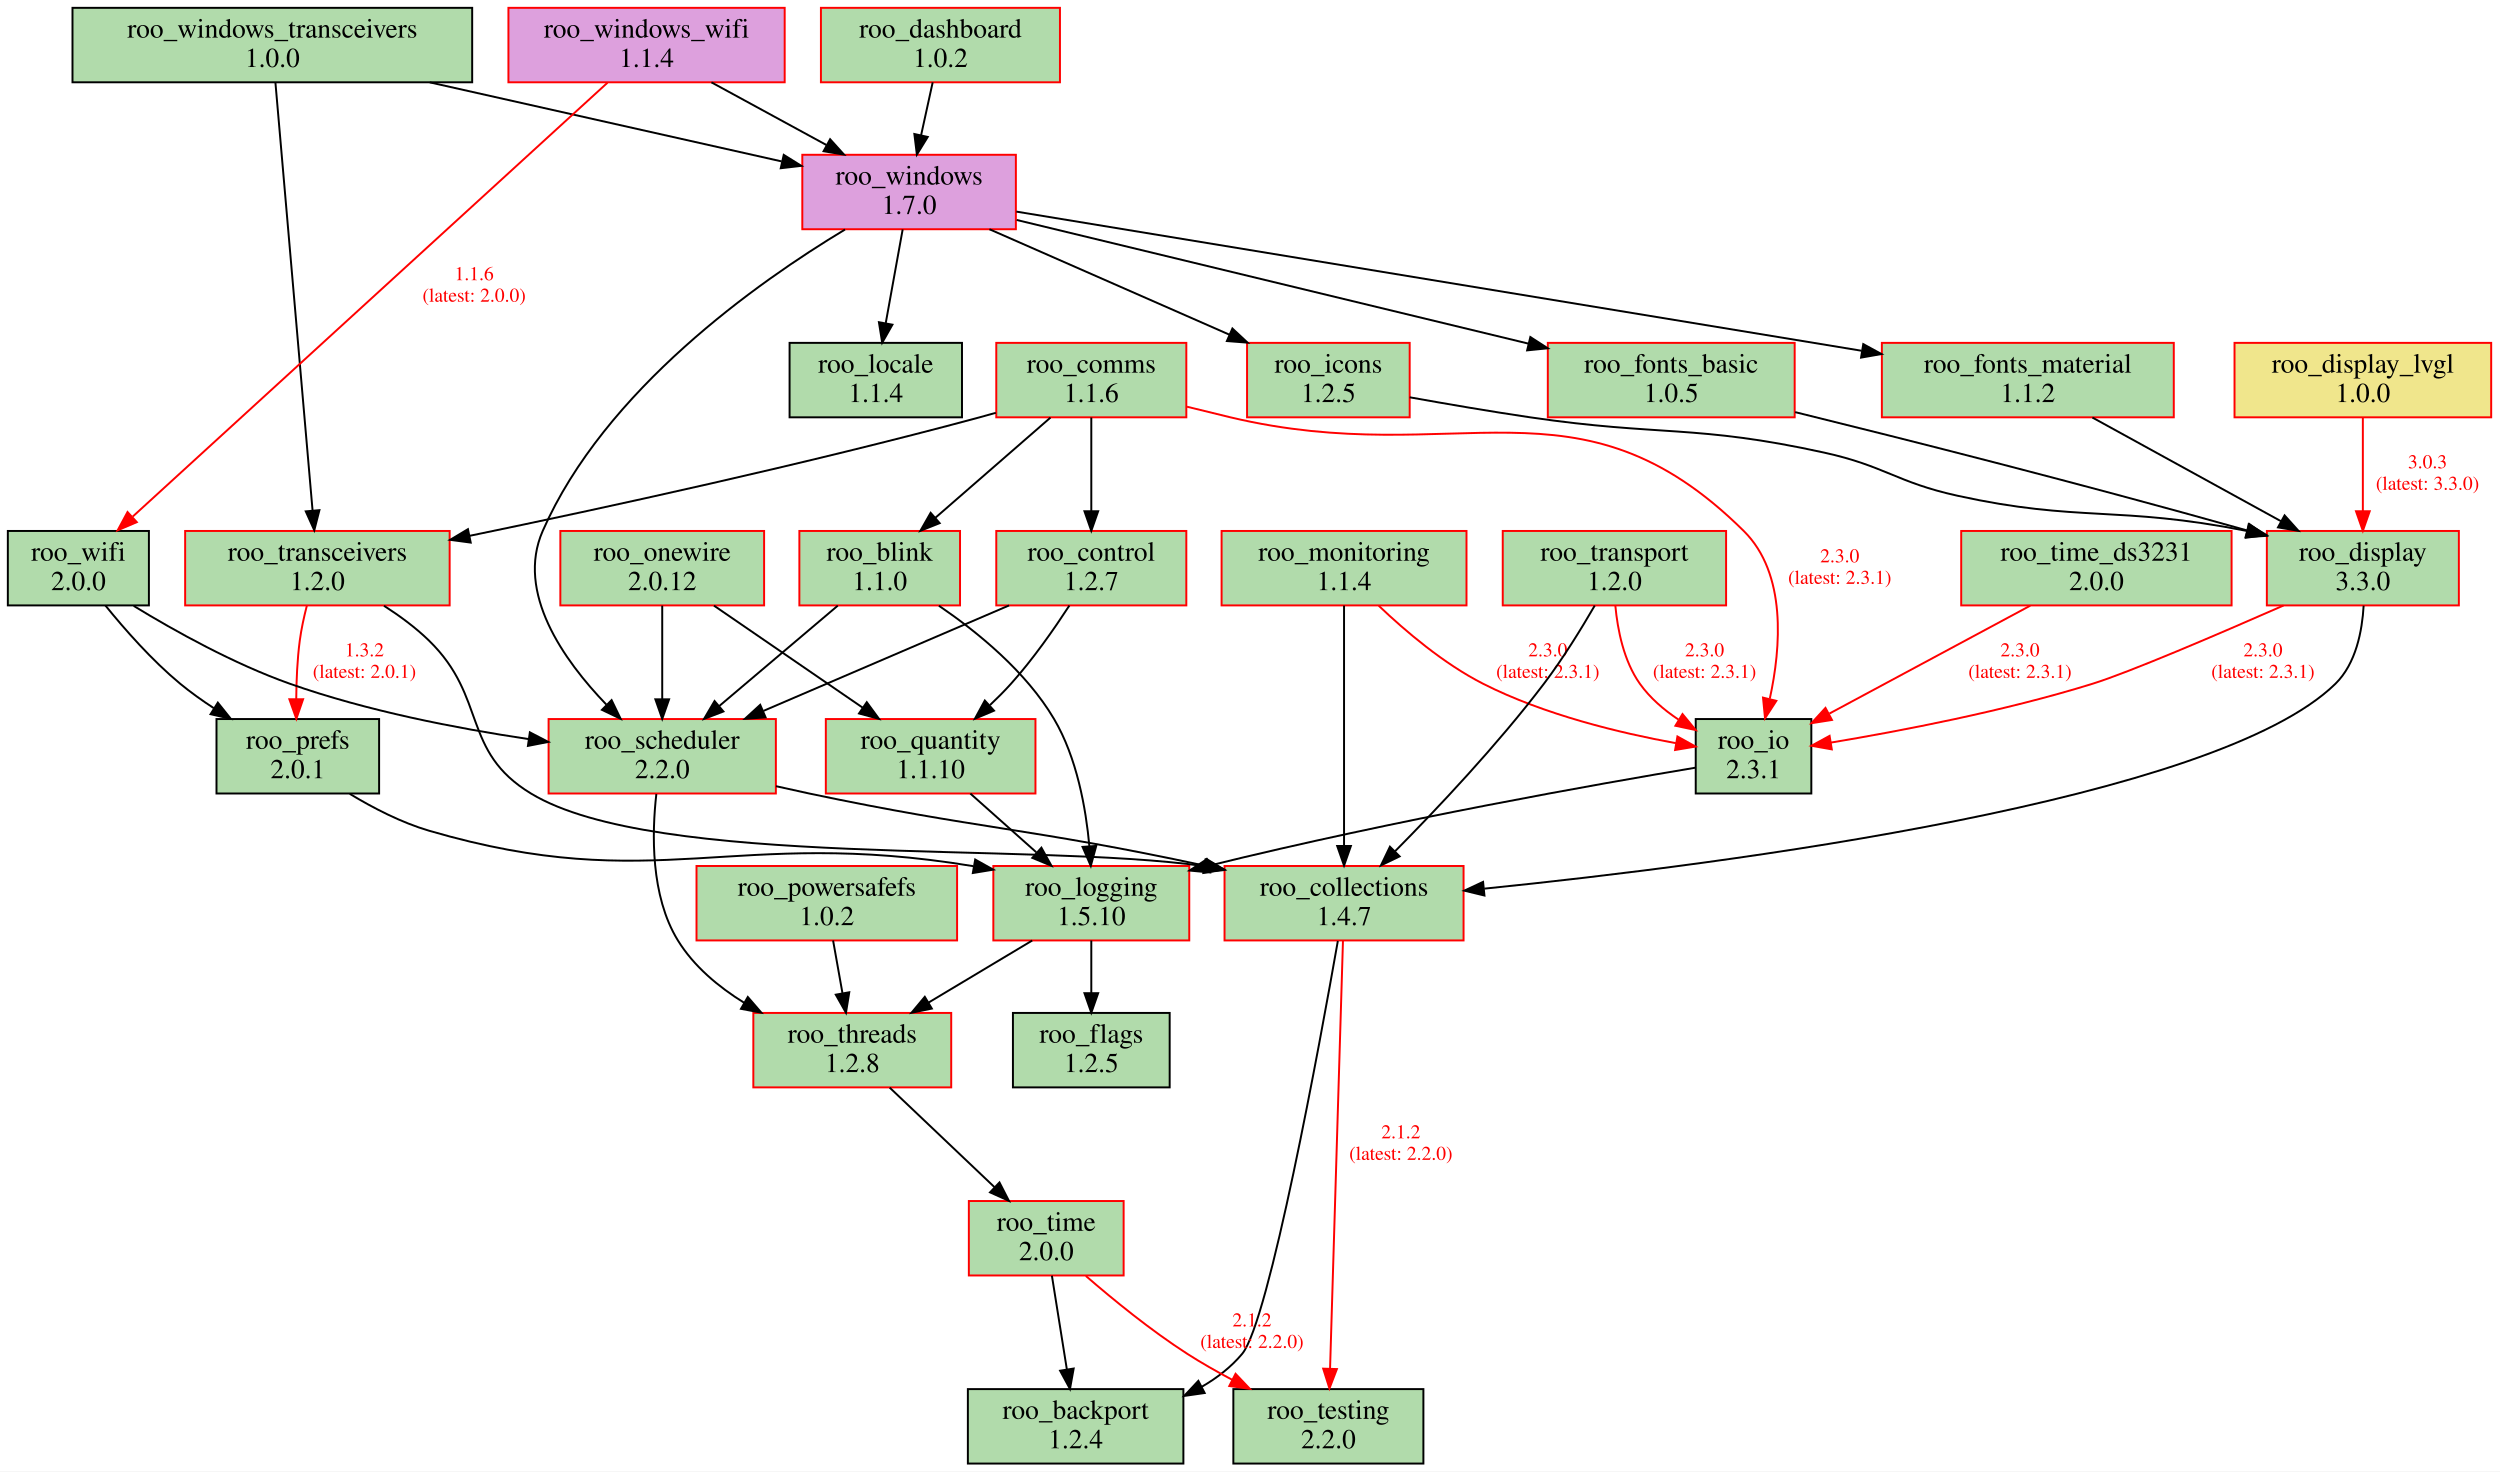
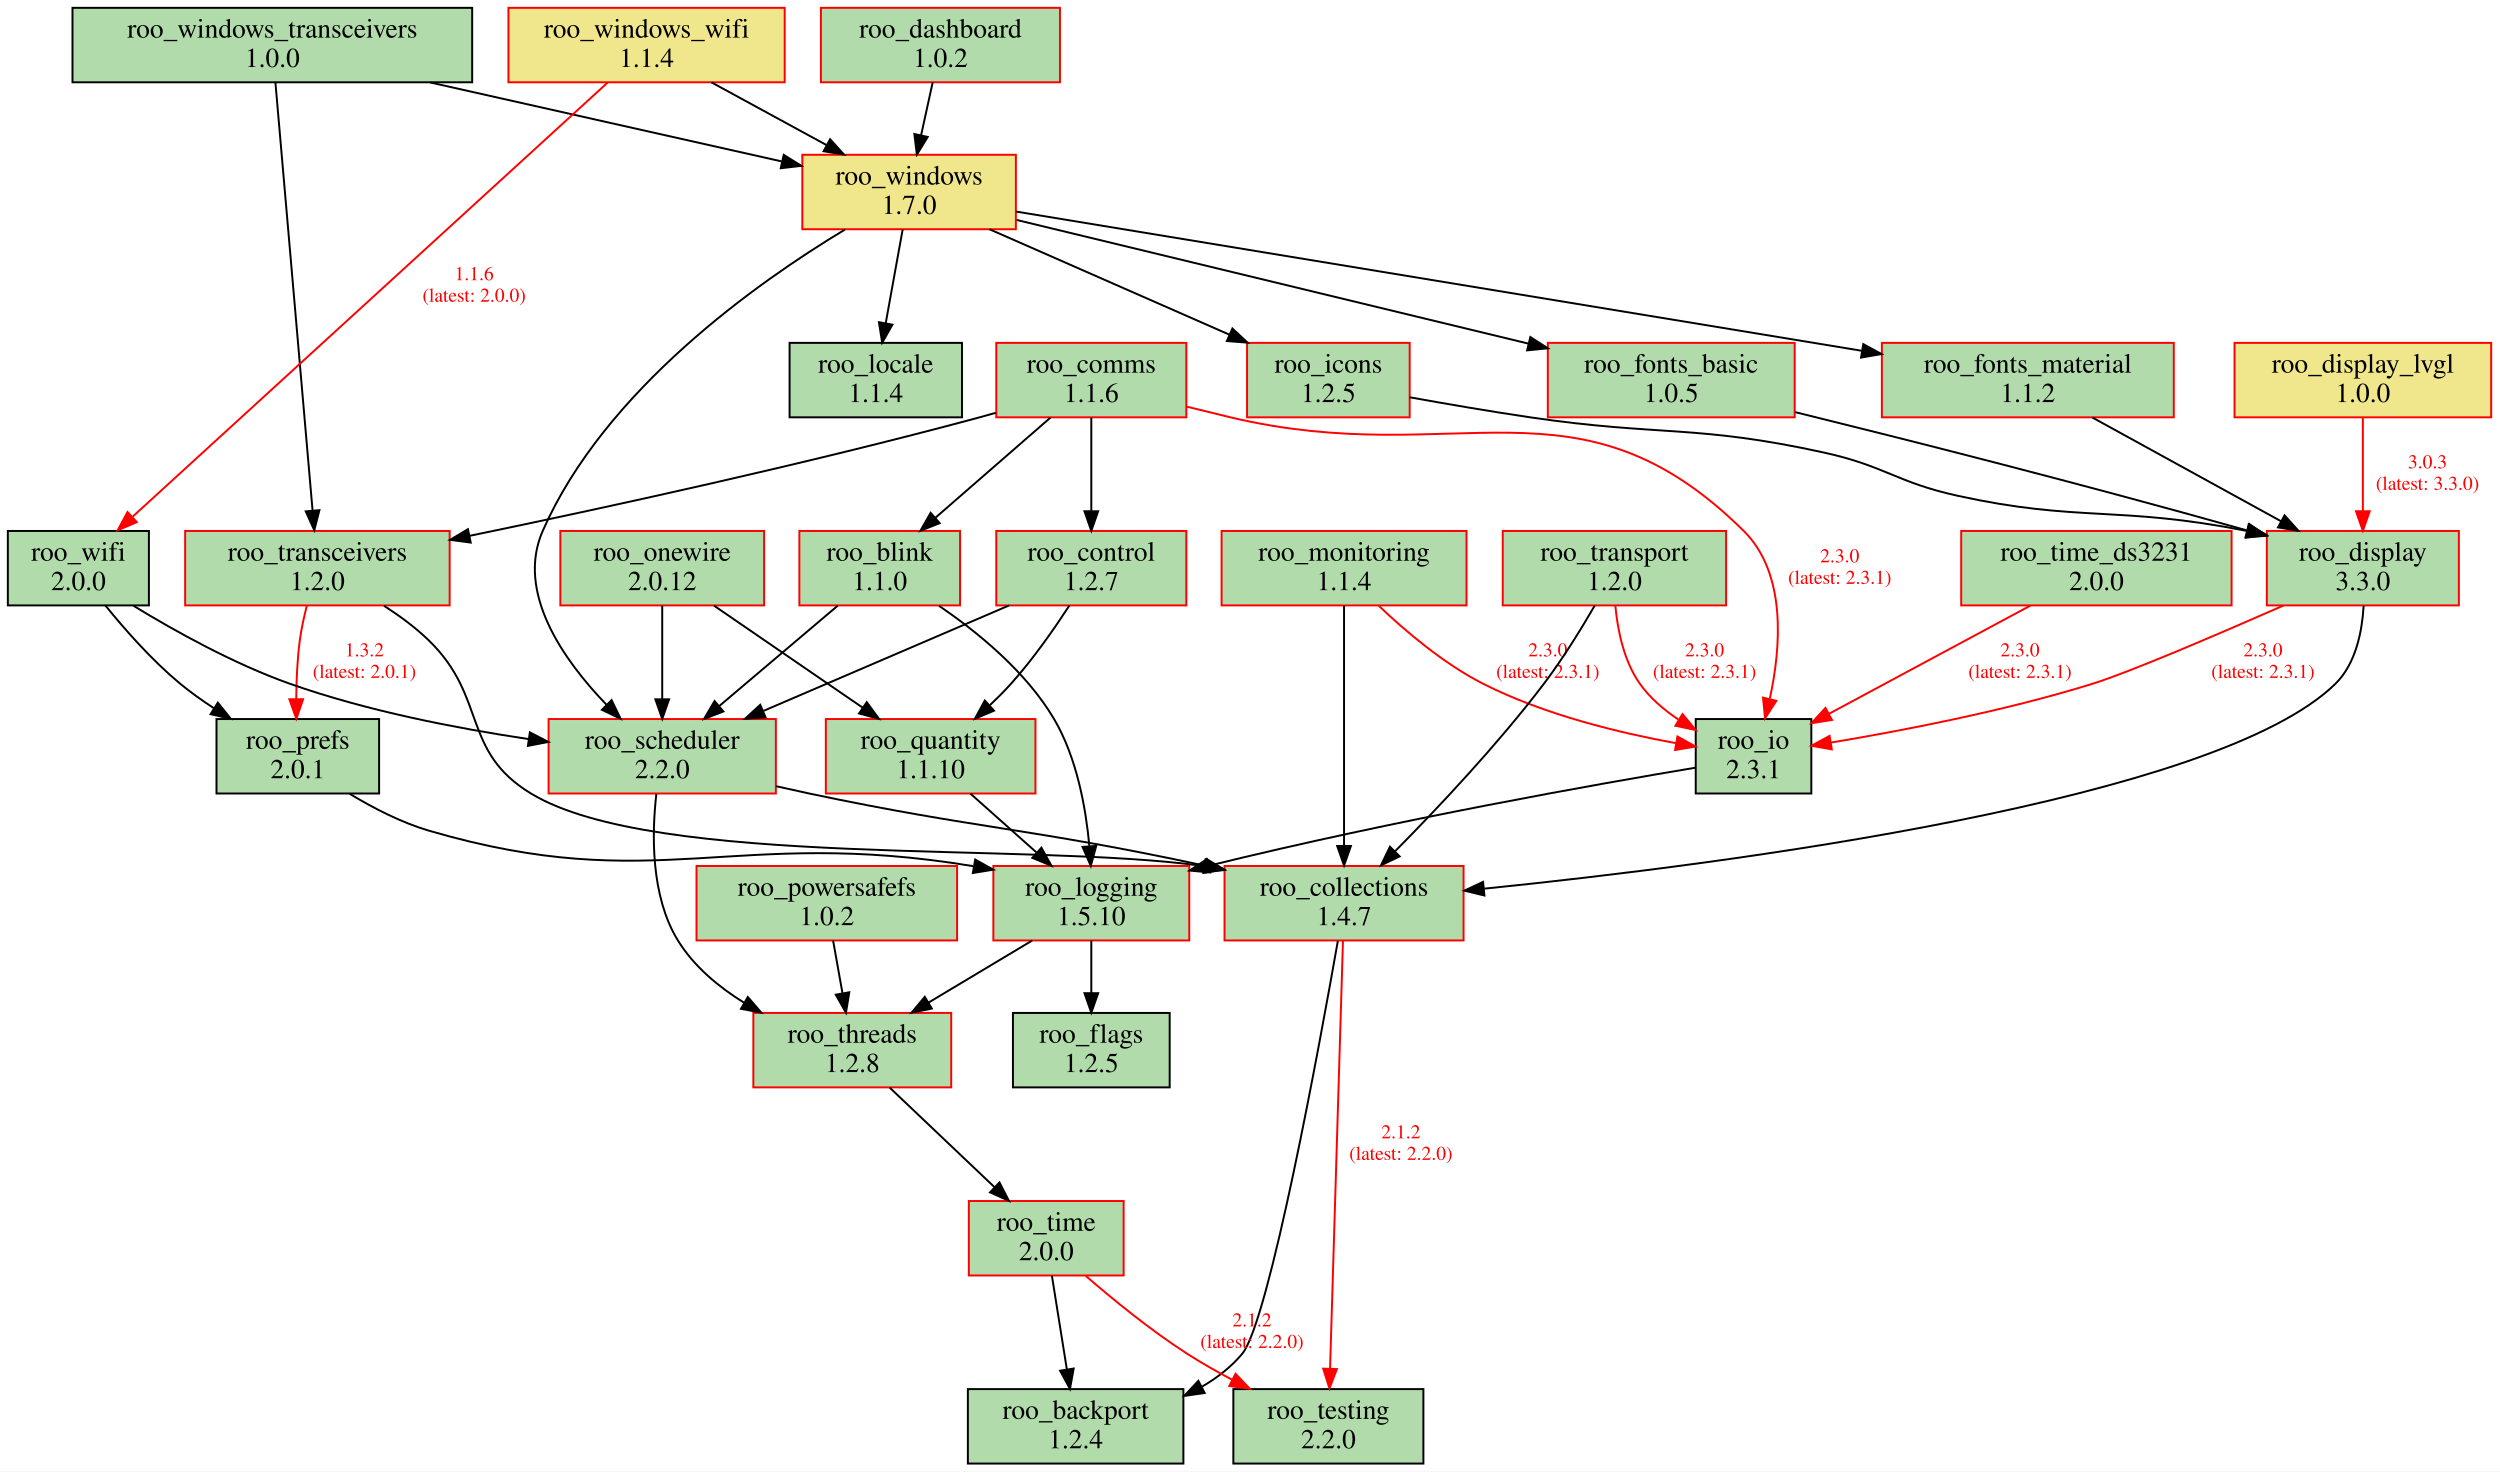
<svg xmlns="http://www.w3.org/2000/svg" width="1276pt" height="751pt" viewBox="0.00 0.00 1276.00 751.00">
  <g id="graph0" class="graph" transform="scale(1 1) rotate(0) translate(4 747)">
    <polygon fill="white" stroke="transparent" points="-4,4 -4,-747 1272,-747 1272,4 -4,4" />
    <g id="node1" class="node">
      <polygon fill="#b1dbab" stroke="black" points="600,-38 490,-38 490,0 600,0 600,-38" />
      <text text-anchor="middle" x="545" y="-22.8" font-family="Times,serif" font-size="14.00">roo_backport</text>
      <text text-anchor="middle" x="545" y="-7.8" font-family="Times,serif" font-size="14.00">1.2.4</text>
    </g>
    <g id="node2" class="node">
      <polygon fill="#b1dbab" stroke="red" points="486,-476 404,-476 404,-438 486,-438 486,-476" />
      <text text-anchor="middle" x="445" y="-460.8" font-family="Times,serif" font-size="14.00">roo_blink</text>
      <text text-anchor="middle" x="445" y="-445.8" font-family="Times,serif" font-size="14.00">1.1.0</text>
    </g>
    <g id="node15" class="node">
      <polygon fill="#b1dbab" stroke="red" points="603,-305 503,-305 503,-267 603,-267 603,-305" />
      <text text-anchor="middle" x="553" y="-289.8" font-family="Times,serif" font-size="14.00">roo_logging</text>
      <text text-anchor="middle" x="553" y="-274.8" font-family="Times,serif" font-size="14.00">1.5.10</text>
    </g>
    <g id="edge1" class="edge">
      <path fill="none" stroke="black" d="M475.22,-437.84C495.01,-424.35 519.76,-404.15 534,-380 545.65,-360.24 550.25,-334.47 552.02,-315.06" />
      <polygon fill="black" stroke="black" points="555.52,-315.25 552.74,-305.02 548.53,-314.75 555.52,-315.25" />
    </g>
    <g id="node21" class="node">
      <polygon fill="#b1dbab" stroke="red" points="392,-380 276,-380 276,-342 392,-342 392,-380" />
      <text text-anchor="middle" x="334" y="-364.8" font-family="Times,serif" font-size="14.00">roo_scheduler</text>
      <text text-anchor="middle" x="334" y="-349.8" font-family="Times,serif" font-size="14.00">2.2.0</text>
    </g>
    <g id="edge2" class="edge">
      <path fill="none" stroke="black" d="M423.6,-437.88C406.4,-423.31 382.07,-402.71 363.1,-386.64" />
      <polygon fill="black" stroke="black" points="365.23,-383.86 355.34,-380.07 360.71,-389.2 365.23,-383.86" />
    </g>
    <g id="node3" class="node">
      <polygon fill="#b1dbab" stroke="red" points="743,-305 621,-305 621,-267 743,-267 743,-305" />
      <text text-anchor="middle" x="682" y="-289.8" font-family="Times,serif" font-size="14.00">roo_collections</text>
      <text text-anchor="middle" x="682" y="-274.8" font-family="Times,serif" font-size="14.00">1.4.7</text>
    </g>
    <g id="edge4" class="edge">
      <path fill="none" stroke="black" d="M678.83,-266.7C669.8,-215.31 643.7,-72.38 630,-56 624.32,-49.21 617.14,-43.68 609.36,-39.17" />
      <polygon fill="black" stroke="black" points="610.87,-36.01 600.38,-34.51 607.64,-42.22 610.87,-36.01" />
    </g>
    <g id="node22" class="node">
      <polygon fill="#b1dbab" stroke="black" points="722.5,-38 625.5,-38 625.5,0 722.5,0 722.5,-38" />
      <text text-anchor="middle" x="674" y="-22.8" font-family="Times,serif" font-size="14.00">roo_testing</text>
      <text text-anchor="middle" x="674" y="-7.8" font-family="Times,serif" font-size="14.00">2.2.0</text>
    </g>
    <g id="edge3" class="edge">
      <path fill="none" stroke="red" d="M681.45,-266.79C680.08,-221.4 676.51,-103.01 674.86,-48.38" />
      <polygon fill="red" stroke="red" points="678.35,-48.23 674.55,-38.34 671.36,-48.44 678.35,-48.23" />
      <text text-anchor="middle" x="711" y="-166" font-family="Times,serif" font-size="10.00" fill="red">2.1.2</text>
      <text text-anchor="middle" x="711" y="-155" font-family="Times,serif" font-size="10.00" fill="red">(latest: 2.2.0)</text>
    </g>
    <g id="node4" class="node">
      <polygon fill="#b1dbab" stroke="red" points="601.5,-572 504.5,-572 504.5,-534 601.5,-534 601.5,-572" />
      <text text-anchor="middle" x="553" y="-556.8" font-family="Times,serif" font-size="14.00">roo_comms</text>
      <text text-anchor="middle" x="553" y="-541.8" font-family="Times,serif" font-size="14.00">1.1.6</text>
    </g>
    <g id="edge5" class="edge">
      <path fill="none" stroke="black" d="M532.18,-533.88C515.44,-519.31 491.77,-498.71 473.31,-482.64" />
      <polygon fill="black" stroke="black" points="475.6,-479.99 465.76,-476.07 471,-485.27 475.6,-479.99" />
    </g>
    <g id="node5" class="node">
      <polygon fill="#b1dbab" stroke="red" points="601.5,-476 504.5,-476 504.5,-438 601.5,-438 601.5,-476" />
      <text text-anchor="middle" x="553" y="-460.8" font-family="Times,serif" font-size="14.00">roo_control</text>
      <text text-anchor="middle" x="553" y="-445.8" font-family="Times,serif" font-size="14.00">1.2.7</text>
    </g>
    <g id="edge6" class="edge">
      <path fill="none" stroke="black" d="M553,-533.88C553,-520.35 553,-501.62 553,-486.15" />
      <polygon fill="black" stroke="black" points="556.5,-486.07 553,-476.07 549.5,-486.07 556.5,-486.07" />
    </g>
    <g id="node13" class="node">
      <polygon fill="#b1dbab" stroke="black" points="920.5,-380 861.5,-380 861.5,-342 920.5,-342 920.5,-380" />
      <text text-anchor="middle" x="891" y="-364.8" font-family="Times,serif" font-size="14.00">roo_io</text>
      <text text-anchor="middle" x="891" y="-349.8" font-family="Times,serif" font-size="14.00">2.3.1</text>
    </g>
    <g id="edge7" class="edge">
      <path fill="none" stroke="red" d="M601.84,-539.41C609.26,-537.56 616.82,-535.7 624,-534 740.04,-506.45 801.24,-559.9 886,-476 908.03,-454.2 905,-416.47 899.31,-390.42" />
      <polygon fill="red" stroke="red" points="902.64,-389.28 896.87,-380.39 895.84,-390.94 902.64,-389.28" />
      <text text-anchor="middle" x="935" y="-460" font-family="Times,serif" font-size="10.00" fill="red">2.3.0</text>
      <text text-anchor="middle" x="935" y="-449" font-family="Times,serif" font-size="10.00" fill="red">(latest: 2.3.1)</text>
    </g>
    <g id="node26" class="node">
      <polygon fill="#b1dbab" stroke="red" points="225.5,-476 90.5,-476 90.5,-438 225.5,-438 225.5,-476" />
      <text text-anchor="middle" x="158" y="-460.8" font-family="Times,serif" font-size="14.00">roo_transceivers</text>
      <text text-anchor="middle" x="158" y="-445.8" font-family="Times,serif" font-size="14.00">1.2.0</text>
    </g>
    <g id="edge8" class="edge">
      <path fill="none" stroke="black" d="M504.26,-536.31C501.47,-535.51 498.71,-534.73 496,-534 407.44,-510.11 304.45,-487.71 235.65,-473.51" />
      <polygon fill="black" stroke="black" points="236.25,-470.06 225.75,-471.47 234.84,-476.91 236.25,-470.06" />
    </g>
    <g id="node20" class="node">
      <polygon fill="#b1dbab" stroke="red" points="524.5,-380 417.5,-380 417.5,-342 524.5,-342 524.5,-380" />
      <text text-anchor="middle" x="471" y="-364.8" font-family="Times,serif" font-size="14.00">roo_quantity</text>
      <text text-anchor="middle" x="471" y="-349.8" font-family="Times,serif" font-size="14.00">1.1.10</text>
    </g>
    <g id="edge9" class="edge">
      <path fill="none" stroke="black" d="M541.81,-437.93C534.09,-426.06 523.22,-410.47 512,-398 508.69,-394.32 505.02,-390.64 501.28,-387.12" />
      <polygon fill="black" stroke="black" points="503.35,-384.28 493.59,-380.16 498.65,-389.46 503.35,-384.28" />
    </g>
    <g id="edge10" class="edge">
      <path fill="none" stroke="black" d="M511.03,-437.99C475.31,-422.65 423.85,-400.57 385.62,-384.15" />
      <polygon fill="black" stroke="black" points="386.77,-380.84 376.2,-380.11 384.01,-387.27 386.77,-380.84" />
    </g>
    <g id="node6" class="node">
      <polygon fill="#b1dbab" stroke="red" points="537,-743 415,-743 415,-705 537,-705 537,-743" />
      <text text-anchor="middle" x="476" y="-727.8" font-family="Times,serif" font-size="14.00">roo_dashboard</text>
      <text text-anchor="middle" x="476" y="-712.8" font-family="Times,serif" font-size="14.00">1.0.2</text>
    </g>
    <g id="node29" class="node">
-       <polygon fill="plum" stroke="red" points="514.5,-668 405.5,-668 405.5,-630 514.5,-630 514.5,-668" />
+       <polygon fill="khaki" stroke="red" points="514.5,-668 405.5,-668 405.5,-630 514.5,-630 514.5,-668" />
      <text text-anchor="middle" x="460" y="-652.8" font-family="Times,serif" font-size="14.00">roo_windows</text>
      <text text-anchor="middle" x="460" y="-637.8" font-family="Times,serif" font-size="14.00">1.7.0</text>
    </g>
    <g id="edge11" class="edge">
      <path fill="none" stroke="black" d="M472.04,-704.96C470.26,-696.8 468.1,-686.97 466.11,-677.89" />
      <polygon fill="black" stroke="black" points="469.52,-677.11 463.97,-668.09 462.69,-678.61 469.52,-677.11" />
    </g>
    <g id="node7" class="node">
      <polygon fill="#b1dbab" stroke="red" points="1251,-476 1153,-476 1153,-438 1251,-438 1251,-476" />
      <text text-anchor="middle" x="1202" y="-460.8" font-family="Times,serif" font-size="14.00">roo_display</text>
      <text text-anchor="middle" x="1202" y="-445.8" font-family="Times,serif" font-size="14.00">3.3.0</text>
    </g>
    <g id="edge12" class="edge">
      <path fill="none" stroke="black" d="M1202.4,-437.86C1201.67,-425.01 1198.51,-408.29 1188,-398 1126.99,-338.25 878.03,-306.06 753.56,-293.43" />
      <polygon fill="black" stroke="black" points="753.66,-289.92 743.36,-292.41 752.96,-296.89 753.66,-289.92" />
    </g>
    <g id="edge13" class="edge">
      <path fill="none" stroke="red" d="M1161.52,-437.96C1127.97,-423.21 1082.86,-403.87 1064,-398 1019.07,-384.03 965.89,-373.88 930.46,-367.98" />
      <polygon fill="red" stroke="red" points="930.95,-364.52 920.52,-366.36 929.82,-371.42 930.95,-364.52" />
      <text text-anchor="middle" x="1151" y="-412" font-family="Times,serif" font-size="10.00" fill="red">2.3.0</text>
      <text text-anchor="middle" x="1151" y="-401" font-family="Times,serif" font-size="10.00" fill="red">(latest: 2.3.1)</text>
    </g>
    <g id="node8" class="node">
      <polygon fill="khaki" stroke="red" points="1267.5,-572 1136.5,-572 1136.5,-534 1267.5,-534 1267.5,-572" />
      <text text-anchor="middle" x="1202" y="-556.8" font-family="Times,serif" font-size="14.00">roo_display_lvgl</text>
      <text text-anchor="middle" x="1202" y="-541.8" font-family="Times,serif" font-size="14.00">1.0.0</text>
    </g>
    <g id="edge14" class="edge">
      <path fill="none" stroke="red" d="M1202,-533.88C1202,-520.35 1202,-501.62 1202,-486.15" />
      <polygon fill="red" stroke="red" points="1205.5,-486.07 1202,-476.07 1198.5,-486.07 1205.5,-486.07" />
      <text text-anchor="middle" x="1235" y="-508" font-family="Times,serif" font-size="10.00" fill="red">3.0.3</text>
      <text text-anchor="middle" x="1235" y="-497" font-family="Times,serif" font-size="10.00" fill="red">(latest: 3.3.0)</text>
    </g>
    <g id="node9" class="node">
      <polygon fill="#b1dbab" stroke="black" points="593,-230 513,-230 513,-192 593,-192 593,-230" />
      <text text-anchor="middle" x="553" y="-214.8" font-family="Times,serif" font-size="14.00">roo_flags</text>
      <text text-anchor="middle" x="553" y="-199.8" font-family="Times,serif" font-size="14.00">1.2.5</text>
    </g>
    <g id="node10" class="node">
      <polygon fill="#b1dbab" stroke="red" points="912,-572 786,-572 786,-534 912,-534 912,-572" />
      <text text-anchor="middle" x="849" y="-556.8" font-family="Times,serif" font-size="14.00">roo_fonts_basic</text>
      <text text-anchor="middle" x="849" y="-541.8" font-family="Times,serif" font-size="14.00">1.0.5</text>
    </g>
    <g id="edge15" class="edge">
      <path fill="none" stroke="black" d="M912.25,-536.65C969.93,-522.44 1057.69,-500.28 1142.85,-476.27" />
      <polygon fill="black" stroke="black" points="1144.02,-479.58 1152.69,-473.48 1142.11,-472.84 1144.02,-479.58" />
    </g>
    <g id="node11" class="node">
      <polygon fill="#b1dbab" stroke="red" points="1105.5,-572 956.5,-572 956.5,-534 1105.5,-534 1105.5,-572" />
      <text text-anchor="middle" x="1031" y="-556.8" font-family="Times,serif" font-size="14.00">roo_fonts_material</text>
      <text text-anchor="middle" x="1031" y="-541.8" font-family="Times,serif" font-size="14.00">1.1.2</text>
    </g>
    <g id="edge16" class="edge">
      <path fill="none" stroke="black" d="M1063.97,-533.88C1091.41,-518.79 1130.64,-497.23 1160.27,-480.94" />
      <polygon fill="black" stroke="black" points="1162.05,-483.95 1169.13,-476.07 1158.68,-477.82 1162.05,-483.95" />
    </g>
    <g id="node12" class="node">
      <polygon fill="#b1dbab" stroke="red" points="715.5,-572 632.5,-572 632.5,-534 715.5,-534 715.5,-572" />
      <text text-anchor="middle" x="674" y="-556.8" font-family="Times,serif" font-size="14.00">roo_icons</text>
      <text text-anchor="middle" x="674" y="-541.8" font-family="Times,serif" font-size="14.00">1.2.5</text>
    </g>
    <g id="edge17" class="edge">
      <path fill="none" stroke="black" d="M715.51,-544.22C734.26,-540.85 756.71,-536.99 777,-534 843.43,-524.22 861.42,-530.4 927,-516 958.03,-509.19 963.98,-500.83 995,-494 1057.09,-480.34 1076.92,-489.03 1142.74,-476.02" />
      <polygon fill="black" stroke="black" points="1143.72,-479.39 1152.8,-473.93 1142.3,-472.53 1143.72,-479.39" />
    </g>
    <g id="edge18" class="edge">
      <path fill="none" stroke="black" d="M861.46,-355.19C812,-346.92 709.16,-328.8 613,-305.13" />
      <polygon fill="black" stroke="black" points="613.66,-301.69 603.12,-302.67 611.97,-308.48 613.66,-301.69" />
    </g>
    <g id="node14" class="node">
      <polygon fill="#b1dbab" stroke="black" points="487,-572 399,-572 399,-534 487,-534 487,-572" />
      <text text-anchor="middle" x="443" y="-556.8" font-family="Times,serif" font-size="14.00">roo_locale</text>
      <text text-anchor="middle" x="443" y="-541.8" font-family="Times,serif" font-size="14.00">1.1.4</text>
    </g>
    <g id="edge19" class="edge">
      <path fill="none" stroke="black" d="M553,-266.96C553,-258.88 553,-249.18 553,-240.18" />
      <polygon fill="black" stroke="black" points="556.5,-240.09 553,-230.09 549.5,-240.09 556.5,-240.09" />
    </g>
    <g id="node23" class="node">
      <polygon fill="#b1dbab" stroke="red" points="481.5,-230 380.5,-230 380.5,-192 481.5,-192 481.5,-230" />
      <text text-anchor="middle" x="431" y="-214.8" font-family="Times,serif" font-size="14.00">roo_threads</text>
      <text text-anchor="middle" x="431" y="-199.8" font-family="Times,serif" font-size="14.00">1.2.8</text>
    </g>
    <g id="edge20" class="edge">
      <path fill="none" stroke="black" d="M522.84,-266.96C506.86,-257.39 487.04,-245.53 469.91,-235.28" />
      <polygon fill="black" stroke="black" points="471.61,-232.22 461.23,-230.09 468.02,-238.23 471.61,-232.22" />
    </g>
    <g id="node16" class="node">
      <polygon fill="#b1dbab" stroke="red" points="744.5,-476 619.5,-476 619.5,-438 744.5,-438 744.5,-476" />
      <text text-anchor="middle" x="682" y="-460.8" font-family="Times,serif" font-size="14.00">roo_monitoring</text>
      <text text-anchor="middle" x="682" y="-445.8" font-family="Times,serif" font-size="14.00">1.1.4</text>
    </g>
    <g id="edge21" class="edge">
      <path fill="none" stroke="black" d="M682,-437.91C682,-408.51 682,-350.13 682,-315.23" />
      <polygon fill="black" stroke="black" points="685.5,-315.21 682,-305.21 678.5,-315.21 685.5,-315.21" />
    </g>
    <g id="edge22" class="edge">
      <path fill="none" stroke="red" d="M699.71,-437.83C713.21,-424.96 732.85,-408.24 753,-398 784.16,-382.17 822.92,-372.85 851.42,-367.68" />
      <polygon fill="red" stroke="red" points="852.16,-371.1 861.42,-365.95 850.97,-364.2 852.16,-371.1" />
      <text text-anchor="middle" x="786" y="-412" font-family="Times,serif" font-size="10.00" fill="red">2.3.0</text>
      <text text-anchor="middle" x="786" y="-401" font-family="Times,serif" font-size="10.00" fill="red">(latest: 2.3.1)</text>
    </g>
    <g id="node17" class="node">
      <polygon fill="#b1dbab" stroke="red" points="386,-476 282,-476 282,-438 386,-438 386,-476" />
      <text text-anchor="middle" x="334" y="-460.8" font-family="Times,serif" font-size="14.00">roo_onewire</text>
      <text text-anchor="middle" x="334" y="-445.8" font-family="Times,serif" font-size="14.00">2.0.12</text>
    </g>
    <g id="edge24" class="edge">
      <path fill="none" stroke="black" d="M360.41,-437.88C382.02,-423.05 412.75,-401.97 436.33,-385.79" />
      <polygon fill="black" stroke="black" points="438.4,-388.61 444.67,-380.07 434.44,-382.84 438.4,-388.61" />
    </g>
    <g id="edge23" class="edge">
      <path fill="none" stroke="black" d="M334,-437.88C334,-424.35 334,-405.62 334,-390.15" />
      <polygon fill="black" stroke="black" points="337.5,-390.07 334,-380.07 330.5,-390.07 337.5,-390.07" />
    </g>
    <g id="node18" class="node">
      <polygon fill="#b1dbab" stroke="red" points="484.5,-305 351.5,-305 351.5,-267 484.5,-267 484.5,-305" />
      <text text-anchor="middle" x="418" y="-289.8" font-family="Times,serif" font-size="14.00">roo_powersafefs</text>
      <text text-anchor="middle" x="418" y="-274.8" font-family="Times,serif" font-size="14.00">1.0.2</text>
    </g>
    <g id="edge25" class="edge">
      <path fill="none" stroke="black" d="M421.21,-266.96C422.65,-258.88 424.38,-249.18 425.98,-240.18" />
      <polygon fill="black" stroke="black" points="429.47,-240.55 427.78,-230.09 422.58,-239.32 429.47,-240.55" />
    </g>
    <g id="node19" class="node">
      <polygon fill="#b1dbab" stroke="black" points="189.5,-380 106.5,-380 106.5,-342 189.5,-342 189.5,-380" />
      <text text-anchor="middle" x="148" y="-364.8" font-family="Times,serif" font-size="14.00">roo_prefs</text>
      <text text-anchor="middle" x="148" y="-349.8" font-family="Times,serif" font-size="14.00">2.0.1</text>
    </g>
    <g id="edge26" class="edge">
      <path fill="none" stroke="black" d="M174.51,-341.82C186.37,-334.65 200.84,-327.14 215,-323 331.12,-289.04 369.72,-325.27 492.79,-304.9" />
      <polygon fill="black" stroke="black" points="493.74,-308.29 502.98,-303.12 492.53,-301.4 493.74,-308.29" />
    </g>
    <g id="edge27" class="edge">
      <path fill="none" stroke="black" d="M491.27,-341.96C501.42,-332.92 513.87,-321.83 524.93,-311.99" />
      <polygon fill="black" stroke="black" points="527.54,-314.35 532.68,-305.09 522.88,-309.13 527.54,-314.35" />
    </g>
    <g id="edge28" class="edge">
      <path fill="none" stroke="black" d="M392.07,-345.73C397.78,-344.43 403.5,-343.16 409,-342 495.67,-323.72 520.73,-324.57 611.13,-305.11" />
      <polygon fill="black" stroke="black" points="611.95,-308.51 620.98,-302.96 610.46,-301.67 611.95,-308.51" />
    </g>
    <g id="edge29" class="edge">
      <path fill="none" stroke="black" d="M331,-341.73C328.72,-321.83 327.99,-289.77 342,-267 350.12,-253.8 362.71,-243.29 375.89,-235.14" />
      <polygon fill="black" stroke="black" points="377.68,-238.15 384.6,-230.13 374.19,-232.09 377.68,-238.15" />
    </g>
    <g id="node24" class="node">
      <polygon fill="#b1dbab" stroke="red" points="569.5,-134 490.5,-134 490.5,-96 569.5,-96 569.5,-134" />
      <text text-anchor="middle" x="530" y="-118.8" font-family="Times,serif" font-size="14.00">roo_time</text>
      <text text-anchor="middle" x="530" y="-103.8" font-family="Times,serif" font-size="14.00">2.0.0</text>
    </g>
    <g id="edge30" class="edge">
      <path fill="none" stroke="black" d="M450.09,-191.88C465.29,-177.44 486.74,-157.07 503.59,-141.07" />
      <polygon fill="black" stroke="black" points="506.13,-143.49 510.97,-134.07 501.31,-138.42 506.13,-143.49" />
    </g>
    <g id="edge32" class="edge">
      <path fill="none" stroke="black" d="M532.89,-95.88C535.05,-82.35 538.04,-63.62 540.51,-48.15" />
      <polygon fill="black" stroke="black" points="544,-48.5 542.12,-38.07 537.08,-47.39 544,-48.5" />
    </g>
    <g id="edge31" class="edge">
      <path fill="none" stroke="red" d="M550.21,-95.76C564.18,-83.66 583.5,-67.88 602,-56 609.18,-51.39 617.04,-46.92 624.84,-42.8" />
      <polygon fill="red" stroke="red" points="626.63,-45.82 633.92,-38.14 623.43,-39.59 626.63,-45.82" />
      <text text-anchor="middle" x="635" y="-70" font-family="Times,serif" font-size="10.00" fill="red">2.1.2</text>
      <text text-anchor="middle" x="635" y="-59" font-family="Times,serif" font-size="10.00" fill="red">(latest: 2.2.0)</text>
    </g>
    <g id="node25" class="node">
      <polygon fill="#b1dbab" stroke="red" points="1135,-476 997,-476 997,-438 1135,-438 1135,-476" />
      <text text-anchor="middle" x="1066" y="-460.8" font-family="Times,serif" font-size="14.00">roo_time_ds3231</text>
      <text text-anchor="middle" x="1066" y="-445.8" font-family="Times,serif" font-size="14.00">2.0.0</text>
    </g>
    <g id="edge33" class="edge">
      <path fill="none" stroke="red" d="M1032.26,-437.88C1002.91,-422.11 960.4,-399.28 929.69,-382.78" />
      <polygon fill="red" stroke="red" points="931.03,-379.53 920.56,-377.88 927.72,-385.69 931.03,-379.53" />
      <text text-anchor="middle" x="1027" y="-412" font-family="Times,serif" font-size="10.00" fill="red">2.3.0</text>
      <text text-anchor="middle" x="1027" y="-401" font-family="Times,serif" font-size="10.00" fill="red">(latest: 2.3.1)</text>
    </g>
    <g id="edge34" class="edge">
      <path fill="none" stroke="black" d="M191.98,-437.81C200.02,-432.66 208.21,-426.62 215,-420 244.82,-390.9 231.37,-363.59 267,-342 330.5,-303.52 521.24,-317.59 610.76,-304.9" />
      <polygon fill="black" stroke="black" points="611.33,-308.36 620.65,-303.31 610.22,-301.44 611.33,-308.36" />
    </g>
    <g id="edge35" class="edge">
      <path fill="none" stroke="red" d="M152.61,-437.84C151.16,-432.18 149.77,-425.88 149,-420 147.73,-410.35 147.27,-399.72 147.2,-390.23" />
      <polygon fill="red" stroke="red" points="150.7,-390.12 147.26,-380.1 143.7,-390.09 150.7,-390.12" />
      <text text-anchor="middle" x="182" y="-412" font-family="Times,serif" font-size="10.00" fill="red">1.3.2</text>
      <text text-anchor="middle" x="182" y="-401" font-family="Times,serif" font-size="10.00" fill="red">(latest: 2.0.1)</text>
    </g>
    <g id="node27" class="node">
      <polygon fill="#b1dbab" stroke="red" points="877,-476 763,-476 763,-438 877,-438 877,-476" />
      <text text-anchor="middle" x="820" y="-460.8" font-family="Times,serif" font-size="14.00">roo_transport</text>
      <text text-anchor="middle" x="820" y="-445.8" font-family="Times,serif" font-size="14.00">1.2.0</text>
    </g>
    <g id="edge36" class="edge">
      <path fill="none" stroke="black" d="M809.96,-437.92C803.16,-426.18 793.67,-410.74 784,-398 760.36,-366.86 729.58,-334.27 708.04,-312.52" />
      <polygon fill="black" stroke="black" points="710.37,-309.9 700.83,-305.3 705.42,-314.85 710.37,-309.9" />
    </g>
    <g id="edge37" class="edge">
      <path fill="none" stroke="red" d="M820.48,-437.79C821.62,-425.55 824.75,-409.61 833,-398 838.13,-390.78 845.21,-384.71 852.67,-379.73" />
      <polygon fill="red" stroke="red" points="854.75,-382.55 861.49,-374.38 851.12,-376.57 854.75,-382.55" />
      <text text-anchor="middle" x="866" y="-412" font-family="Times,serif" font-size="10.00" fill="red">2.3.0</text>
      <text text-anchor="middle" x="866" y="-401" font-family="Times,serif" font-size="10.00" fill="red">(latest: 2.3.1)</text>
    </g>
    <g id="node28" class="node">
      <polygon fill="#b1dbab" stroke="black" points="72,-476 0,-476 0,-438 72,-438 72,-476" />
      <text text-anchor="middle" x="36" y="-460.8" font-family="Times,serif" font-size="14.00">roo_wifi</text>
      <text text-anchor="middle" x="36" y="-445.8" font-family="Times,serif" font-size="14.00">2.0.0</text>
    </g>
    <g id="edge38" class="edge">
      <path fill="none" stroke="black" d="M49.79,-437.96C59.62,-425.81 73.61,-409.88 88,-398 93.29,-393.64 99.16,-389.45 105.1,-385.57" />
      <polygon fill="black" stroke="black" points="107.18,-388.39 113.8,-380.12 103.46,-382.46 107.18,-388.39" />
    </g>
    <g id="edge39" class="edge">
      <path fill="none" stroke="black" d="M64.23,-437.74C85.4,-424.82 115.51,-408.08 144,-398 183.2,-384.13 228.94,-375.26 265.72,-369.79" />
      <polygon fill="black" stroke="black" points="266.44,-373.22 275.85,-368.33 265.45,-366.29 266.44,-373.22" />
    </g>
    <g id="edge40" class="edge">
      <path fill="none" stroke="black" d="M514.91,-634.73C583.26,-618.22 700.21,-589.95 776.04,-571.63" />
      <polygon fill="black" stroke="black" points="777.09,-574.98 785.99,-569.23 775.45,-568.17 777.09,-574.98" />
    </g>
    <g id="edge41" class="edge">
      <path fill="none" stroke="black" d="M514.75,-638.99C614.7,-622.53 827.34,-587.53 946.17,-567.97" />
      <polygon fill="black" stroke="black" points="947.01,-571.37 956.31,-566.3 945.88,-564.47 947.01,-571.37" />
    </g>
    <g id="edge43" class="edge">
      <path fill="none" stroke="black" d="M501.01,-629.99C535.92,-614.65 586.2,-592.57 623.56,-576.15" />
      <polygon fill="black" stroke="black" points="625.02,-579.34 632.77,-572.11 622.2,-572.93 625.02,-579.34" />
    </g>
    <g id="edge42" class="edge">
      <path fill="none" stroke="black" d="M456.72,-629.88C454.28,-616.35 450.89,-597.62 448.09,-582.15" />
      <polygon fill="black" stroke="black" points="451.49,-581.29 446.27,-572.07 444.6,-582.53 451.49,-581.29" />
    </g>
    <g id="edge44" class="edge">
      <path fill="none" stroke="black" d="M427.29,-629.85C382.64,-602.97 304.55,-547.9 273,-476 259.22,-444.61 283.6,-410.09 305.5,-387.36" />
      <polygon fill="black" stroke="black" points="308.16,-389.66 312.78,-380.12 303.22,-384.69 308.16,-389.66" />
    </g>
    <g id="node30" class="node">
      <polygon fill="#b1dbab" stroke="black" points="237,-743 33,-743 33,-705 237,-705 237,-743" />
      <text text-anchor="middle" x="135" y="-727.8" font-family="Times,serif" font-size="14.00">roo_windows_transceivers</text>
      <text text-anchor="middle" x="135" y="-712.8" font-family="Times,serif" font-size="14.00">1.0.0</text>
    </g>
    <g id="edge45" class="edge">
      <path fill="none" stroke="black" d="M136.58,-704.79C140.52,-659.4 150.8,-541.01 155.54,-486.38" />
      <polygon fill="black" stroke="black" points="159.03,-486.61 156.41,-476.34 152.06,-486 159.03,-486.61" />
    </g>
    <g id="edge46" class="edge">
      <path fill="none" stroke="black" d="M215.34,-704.96C270.67,-692.53 343.25,-676.22 394.96,-664.61" />
      <polygon fill="black" stroke="black" points="396.02,-667.96 405.01,-662.35 394.49,-661.13 396.02,-667.96" />
    </g>
    <g id="node31" class="node">
-       <polygon fill="plum" stroke="red" points="396.5,-743 255.5,-743 255.5,-705 396.5,-705 396.5,-743" />
+       <polygon fill="khaki" stroke="red" points="396.5,-743 255.5,-743 255.5,-705 396.5,-705 396.5,-743" />
      <text text-anchor="middle" x="326" y="-727.8" font-family="Times,serif" font-size="14.00">roo_windows_wifi</text>
      <text text-anchor="middle" x="326" y="-712.8" font-family="Times,serif" font-size="14.00">1.1.4</text>
    </g>
    <g id="edge47" class="edge">
      <path fill="none" stroke="red" d="M306.07,-704.79C255.47,-658.55 121.95,-536.54 63.77,-483.37" />
      <polygon fill="red" stroke="red" points="65.82,-480.5 56.07,-476.34 61.09,-485.67 65.82,-480.5" />
      <text text-anchor="middle" x="238" y="-604" font-family="Times,serif" font-size="10.00" fill="red">1.1.6</text>
      <text text-anchor="middle" x="238" y="-593" font-family="Times,serif" font-size="10.00" fill="red">(latest: 2.0.0)</text>
    </g>
    <g id="edge48" class="edge">
      <path fill="none" stroke="black" d="M359.12,-704.96C376.84,-695.3 398.85,-683.32 417.78,-673" />
      <polygon fill="black" stroke="black" points="419.69,-675.95 426.79,-668.09 416.34,-669.8 419.69,-675.95" />
    </g>
  </g>
</svg>
